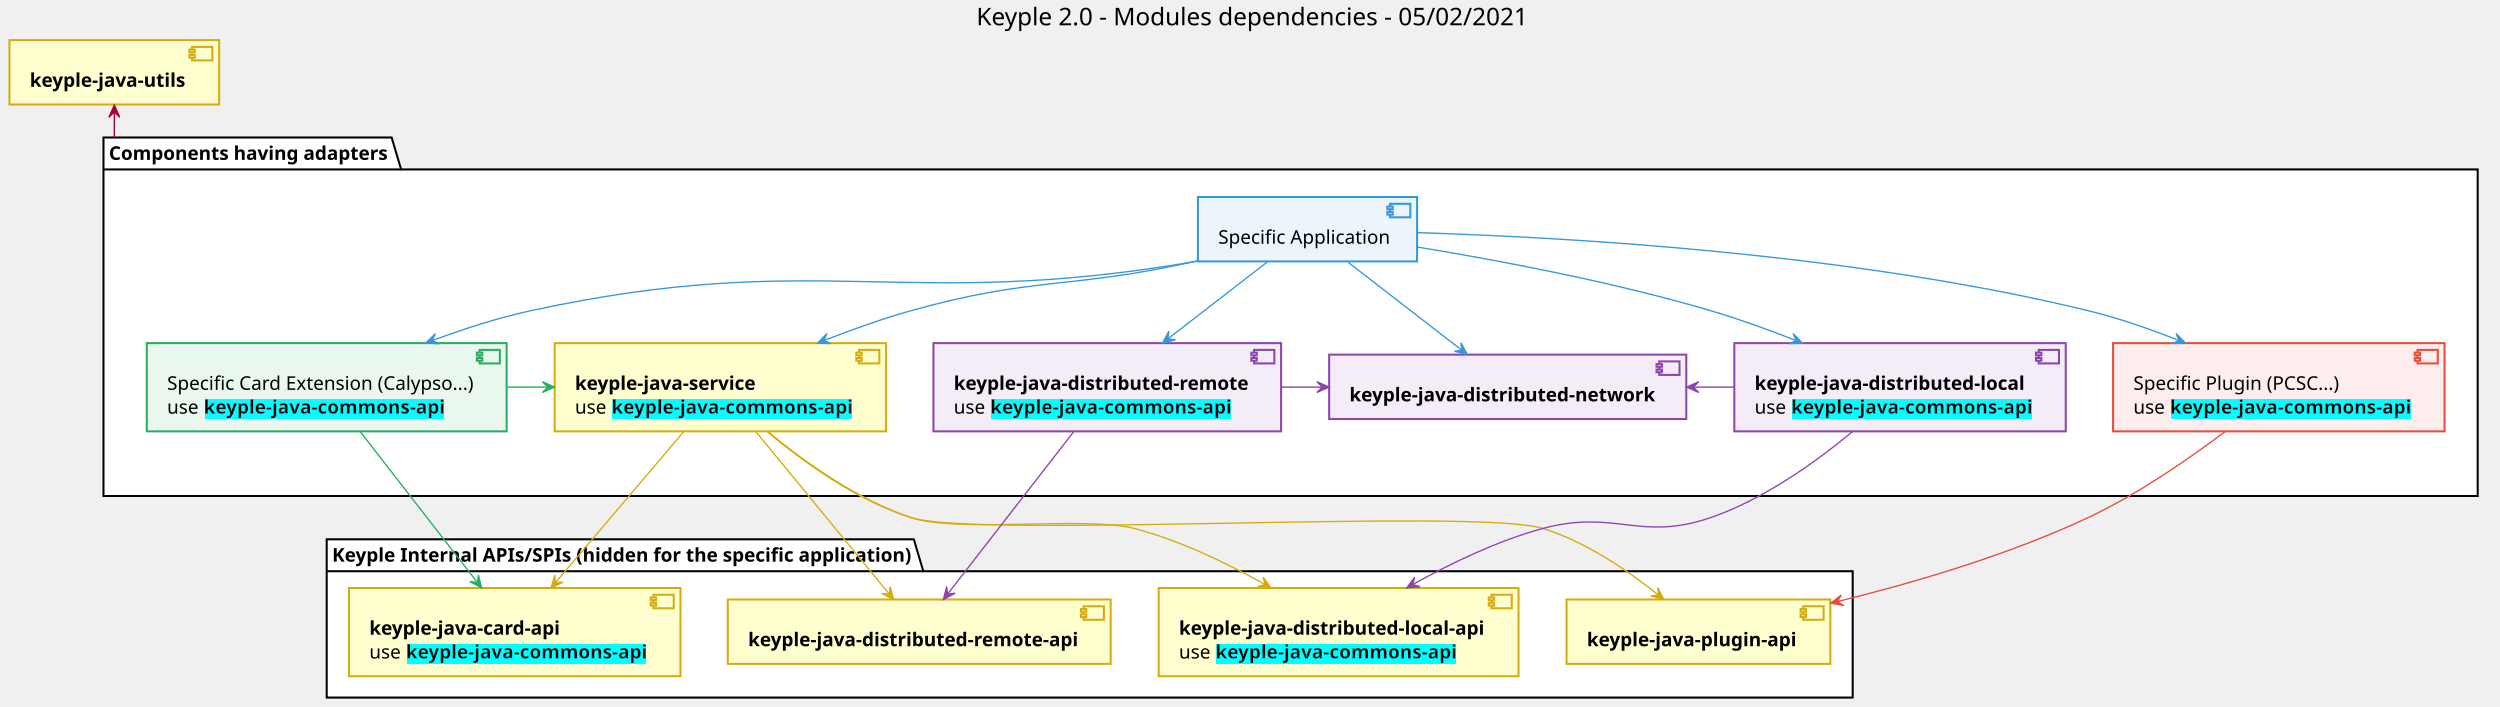
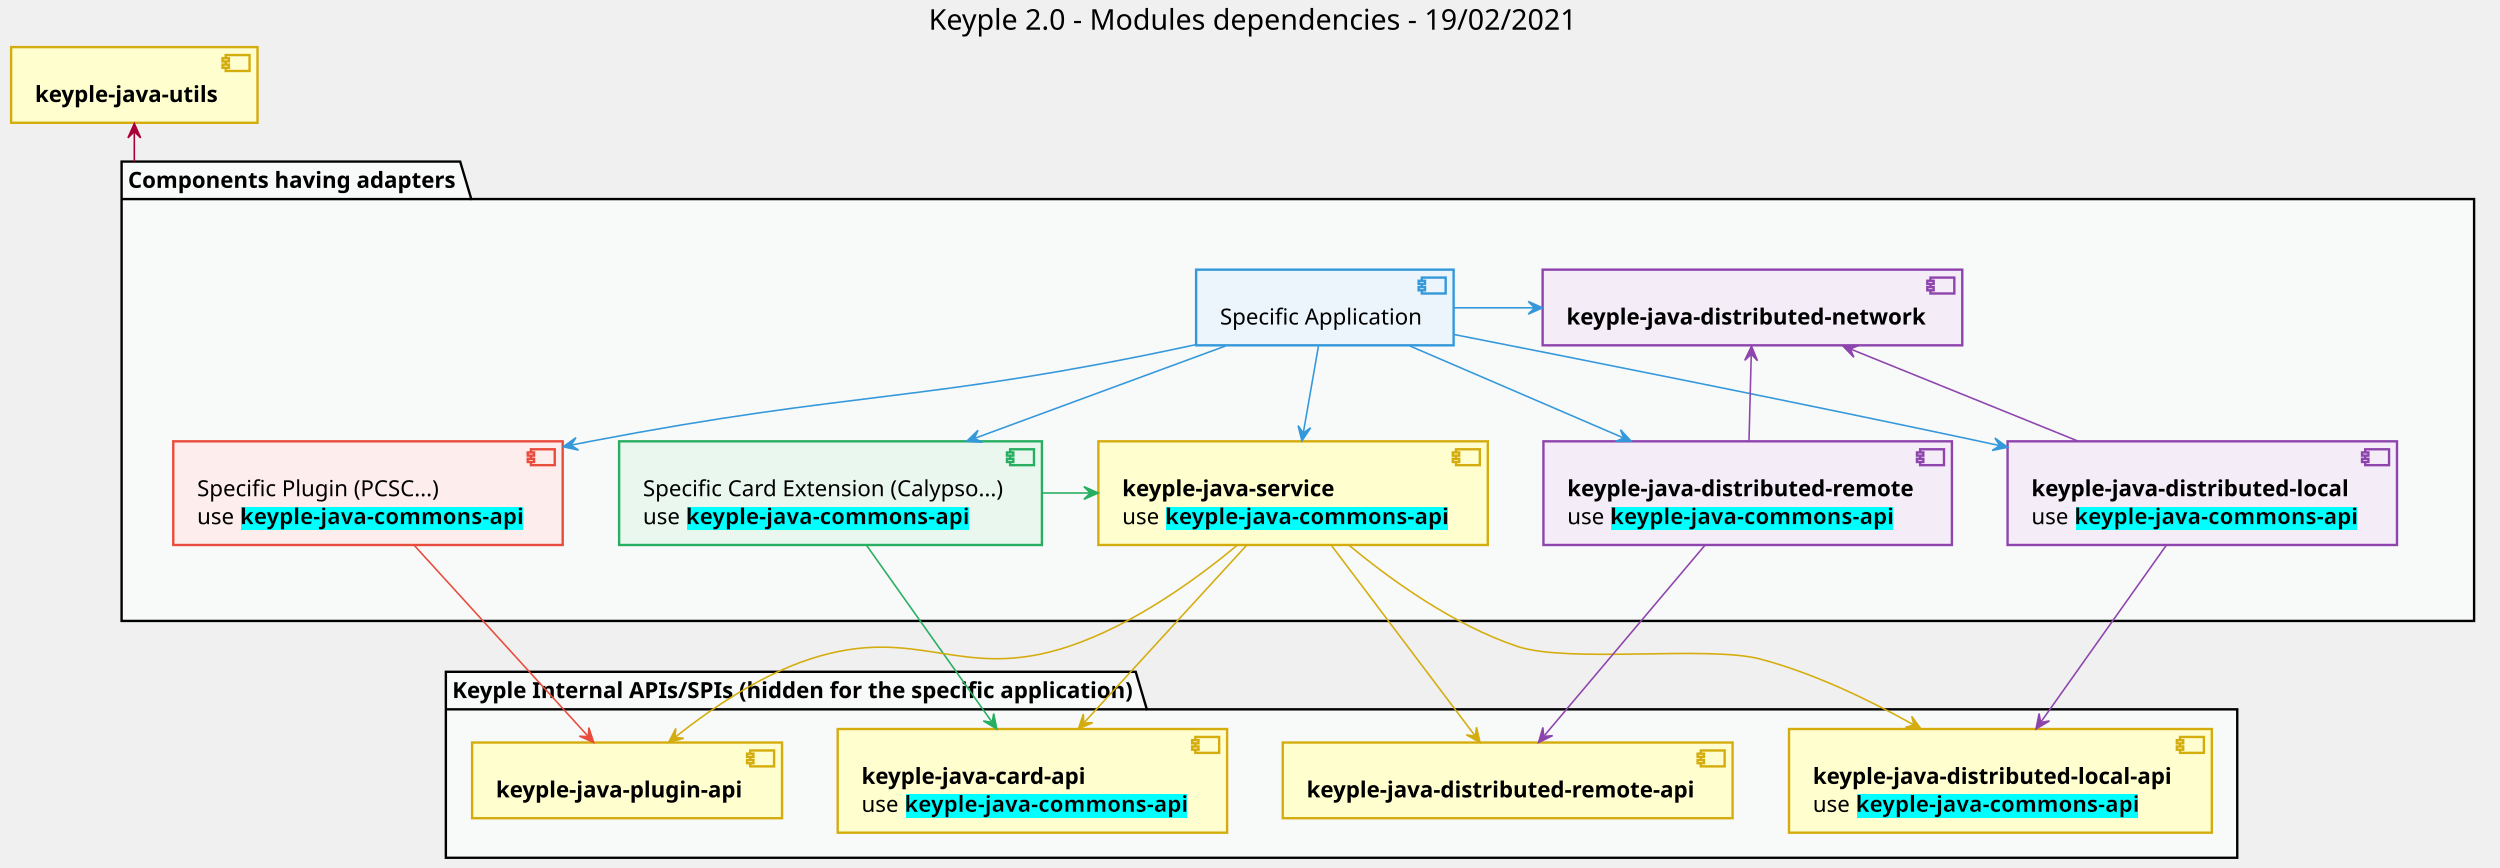
- <svg xmlns="http://www.w3.org/2000/svg" contentScriptType="application/ecmascript" contentStyleType="text/css" height="1305px" preserveAspectRatio="none" style="width:4620px;height:1305px;" version="1.1" viewBox="0 0 4620 1305" width="4620px" zoomAndPan="magnify">
+ <svg xmlns="http://www.w3.org/2000/svg" contentScriptType="application/ecmascript" contentStyleType="text/css" height="1365px" preserveAspectRatio="none" style="width:3932px;height:1365px;" version="1.1" viewBox="0 0 3932 1365" width="3932.5px" zoomAndPan="magnify">
  <defs>
-     <filter height="1" id="b1gatxdrykxmls0" width="1" x="0" y="0">
+     <filter height="1" id="bzqd330d41wwz0" width="1" x="0" y="0">
      <feFlood flood-color="#00FFFF" result="flood" />
      <feComposite in="SourceGraphic" in2="flood" operator="over" />
    </filter>
  </defs>
  <g>
-     <text fill="#000000" font-family="sans-serif" font-size="45" lengthAdjust="spacing" textLength="980" x="1804.375" y="46.714">Keyple 2.0 - Modules dependencies - 05/02/2021</text>
-     <polygon fill="#FFFFFF" points="191.25,254.102,723.75,254.102,741.25,313.125,4578.75,313.125,4578.75,916.602,191.25,916.602,191.25,254.102" style="stroke:#000000;stroke-width:3.75;" />
+     <text fill="#000000" font-family="sans-serif" font-size="45" lengthAdjust="spacing" textLength="980" x="1460.625" y="46.714">Keyple 2.0 - Modules dependencies - 19/02/2021</text>
+     <polygon fill="#F8F9F9" points="191.25,254.102,723.75,254.102,741.25,313.125,3891.25,313.125,3891.25,976.602,191.25,976.602,191.25,254.102" style="stroke:#000000;stroke-width:3.75;" />
    <line style="stroke:#000000;stroke-width:3.75;" x1="191.25" x2="741.25" y1="313.125" y2="313.125" />
    <text fill="#000000" font-family="sans-serif" font-size="35" font-weight="bold" lengthAdjust="spacing" textLength="517.5" x="201.25" y="295.435">Components having adapters</text>
-     <polygon fill="#FFFFFF" points="603.75,996.602,1688.75,996.602,1706.25,1055.625,3423.75,1055.625,3423.75,1289.102,603.75,1289.102,603.75,996.602" style="stroke:#000000;stroke-width:3.75;" />
-     <line style="stroke:#000000;stroke-width:3.75;" x1="603.75" x2="1706.25" y1="1055.625" y2="1055.625" />
-     <text fill="#000000" font-family="sans-serif" font-size="35" font-weight="bold" lengthAdjust="spacing" textLength="1070" x="613.75" y="1037.935">Keyple Internal APIs/SPIs (hidden for the specific application)</text>
-     <rect fill="#EBF5FB" height="119.023" style="stroke:#3498DB;stroke-width:3.75;" width="405" x="2213.75" y="364.102" />
-     <rect fill="#EBF5FB" height="25" style="stroke:#3498DB;stroke-width:3.75;" width="37.5" x="2568.75" y="376.602" />
-     <rect fill="#EBF5FB" height="5" style="stroke:#3498DB;stroke-width:3.75;" width="10" x="2563.75" y="381.602" />
-     <rect fill="#EBF5FB" height="5" style="stroke:#3498DB;stroke-width:3.75;" width="10" x="2563.75" y="391.602" />
-     <text fill="#000000" font-family="sans-serif" font-size="35" lengthAdjust="spacing" textLength="305" x="2251.25" y="450.435">Specific Application</text>
-     <rect fill="#FEFECE" height="163.047" style="stroke:#D4AC0D;stroke-width:3.75;" width="612.5" x="1025" y="634.102" />
-     <rect fill="#FEFECE" height="25" style="stroke:#D4AC0D;stroke-width:3.75;" width="37.5" x="1587.5" y="646.602" />
-     <rect fill="#FEFECE" height="5" style="stroke:#D4AC0D;stroke-width:3.75;" width="10" x="1582.5" y="651.602" />
-     <rect fill="#FEFECE" height="5" style="stroke:#D4AC0D;stroke-width:3.75;" width="10" x="1582.5" y="661.602" />
-     <text fill="#000000" font-family="sans-serif" font-size="35" font-weight="bold" lengthAdjust="spacing" textLength="345" x="1062.5" y="720.435">keyple-java-service</text>
-     <text fill="#000000" font-family="sans-serif" font-size="35" lengthAdjust="spacing" textLength="57.5" x="1062.5" y="764.458">use</text>
-     <text fill="#000000" filter="url(#b1gatxdrykxmls0)" font-family="sans-serif" font-size="35" font-weight="bold" lengthAdjust="spacing" textLength="445" x="1130" y="764.458">keyple-java-commons-api</text>
-     <rect fill="#FDEDEC" height="163.047" style="stroke:#E74C3C;stroke-width:3.75;" width="612.5" x="3905" y="634.102" />
-     <rect fill="#FDEDEC" height="25" style="stroke:#E74C3C;stroke-width:3.75;" width="37.5" x="4467.5" y="646.602" />
-     <rect fill="#FDEDEC" height="5" style="stroke:#E74C3C;stroke-width:3.75;" width="10" x="4462.5" y="651.602" />
-     <rect fill="#FDEDEC" height="5" style="stroke:#E74C3C;stroke-width:3.75;" width="10" x="4462.5" y="661.602" />
-     <text fill="#000000" font-family="sans-serif" font-size="35" lengthAdjust="spacing" textLength="390" x="3942.5" y="720.435">Specific Plugin (PCSC...)</text>
-     <text fill="#000000" font-family="sans-serif" font-size="35" lengthAdjust="spacing" textLength="57.5" x="3942.5" y="764.458">use</text>
-     <text fill="#000000" filter="url(#b1gatxdrykxmls0)" font-family="sans-serif" font-size="35" font-weight="bold" lengthAdjust="spacing" textLength="445" x="4010" y="764.458">keyple-java-commons-api</text>
-     <rect fill="#E9F7EF" height="163.047" style="stroke:#27AE60;stroke-width:3.75;" width="665" x="271.25" y="634.102" />
-     <rect fill="#E9F7EF" height="25" style="stroke:#27AE60;stroke-width:3.75;" width="37.5" x="886.25" y="646.602" />
-     <rect fill="#E9F7EF" height="5" style="stroke:#27AE60;stroke-width:3.75;" width="10" x="881.25" y="651.602" />
-     <rect fill="#E9F7EF" height="5" style="stroke:#27AE60;stroke-width:3.75;" width="10" x="881.25" y="661.602" />
-     <text fill="#000000" font-family="sans-serif" font-size="35" lengthAdjust="spacing" textLength="565" x="308.75" y="720.435">Specific Card Extension (Calypso...)</text>
-     <text fill="#000000" font-family="sans-serif" font-size="35" lengthAdjust="spacing" textLength="57.5" x="308.75" y="764.458">use</text>
-     <text fill="#000000" filter="url(#b1gatxdrykxmls0)" font-family="sans-serif" font-size="35" font-weight="bold" lengthAdjust="spacing" textLength="445" x="376.25" y="764.458">keyple-java-commons-api</text>
-     <rect fill="#F4ECF7" height="163.047" style="stroke:#8E44AD;stroke-width:3.75;" width="612.5" x="3205" y="634.102" />
-     <rect fill="#F4ECF7" height="25" style="stroke:#8E44AD;stroke-width:3.75;" width="37.5" x="3767.5" y="646.602" />
-     <rect fill="#F4ECF7" height="5" style="stroke:#8E44AD;stroke-width:3.75;" width="10" x="3762.5" y="651.602" />
-     <rect fill="#F4ECF7" height="5" style="stroke:#8E44AD;stroke-width:3.75;" width="10" x="3762.5" y="661.602" />
-     <text fill="#000000" font-family="sans-serif" font-size="35" font-weight="bold" lengthAdjust="spacing" textLength="500" x="3242.5" y="720.435">keyple-java-distributed-local</text>
-     <text fill="#000000" font-family="sans-serif" font-size="35" lengthAdjust="spacing" textLength="57.5" x="3242.5" y="764.458">use</text>
-     <text fill="#000000" filter="url(#b1gatxdrykxmls0)" font-family="sans-serif" font-size="35" font-weight="bold" lengthAdjust="spacing" textLength="445" x="3310" y="764.458">keyple-java-commons-api</text>
-     <rect fill="#F4ECF7" height="119.023" style="stroke:#8E44AD;stroke-width:3.75;" width="660" x="2456.25" y="655.352" />
-     <rect fill="#F4ECF7" height="25" style="stroke:#8E44AD;stroke-width:3.75;" width="37.5" x="3066.25" y="667.852" />
-     <rect fill="#F4ECF7" height="5" style="stroke:#8E44AD;stroke-width:3.75;" width="10" x="3061.25" y="672.852" />
-     <rect fill="#F4ECF7" height="5" style="stroke:#8E44AD;stroke-width:3.75;" width="10" x="3061.25" y="682.852" />
-     <text fill="#000000" font-family="sans-serif" font-size="35" font-weight="bold" lengthAdjust="spacing" textLength="560" x="2493.75" y="741.685">keyple-java-distributed-network</text>
-     <rect fill="#F4ECF7" height="163.047" style="stroke:#8E44AD;stroke-width:3.75;" width="642.5" x="1725" y="634.102" />
-     <rect fill="#F4ECF7" height="25" style="stroke:#8E44AD;stroke-width:3.75;" width="37.5" x="2317.5" y="646.602" />
-     <rect fill="#F4ECF7" height="5" style="stroke:#8E44AD;stroke-width:3.75;" width="10" x="2312.5" y="651.602" />
-     <rect fill="#F4ECF7" height="5" style="stroke:#8E44AD;stroke-width:3.75;" width="10" x="2312.5" y="661.602" />
-     <text fill="#000000" font-family="sans-serif" font-size="35" font-weight="bold" lengthAdjust="spacing" textLength="542.5" x="1762.5" y="720.435">keyple-java-distributed-remote</text>
-     <text fill="#000000" font-family="sans-serif" font-size="35" lengthAdjust="spacing" textLength="57.5" x="1762.5" y="764.458">use</text>
-     <text fill="#000000" filter="url(#b1gatxdrykxmls0)" font-family="sans-serif" font-size="35" font-weight="bold" lengthAdjust="spacing" textLength="445" x="1830" y="764.458">keyple-java-commons-api</text>
-     <rect fill="#FEFECE" height="119.023" style="stroke:#D4AC0D;stroke-width:3.75;" width="487.5" x="2895" y="1107.852" />
-     <rect fill="#FEFECE" height="25" style="stroke:#D4AC0D;stroke-width:3.75;" width="37.5" x="3332.5" y="1120.352" />
-     <rect fill="#FEFECE" height="5" style="stroke:#D4AC0D;stroke-width:3.75;" width="10" x="3327.5" y="1125.352" />
-     <rect fill="#FEFECE" height="5" style="stroke:#D4AC0D;stroke-width:3.75;" width="10" x="3327.5" y="1135.352" />
-     <text fill="#000000" font-family="sans-serif" font-size="35" font-weight="bold" lengthAdjust="spacing" textLength="387.5" x="2932.5" y="1194.185">keyple-java-plugin-api</text>
-     <rect fill="#FEFECE" height="163.047" style="stroke:#D4AC0D;stroke-width:3.75;" width="612.5" x="645" y="1086.602" />
-     <rect fill="#FEFECE" height="25" style="stroke:#D4AC0D;stroke-width:3.75;" width="37.5" x="1207.5" y="1099.102" />
-     <rect fill="#FEFECE" height="5" style="stroke:#D4AC0D;stroke-width:3.75;" width="10" x="1202.5" y="1104.102" />
-     <rect fill="#FEFECE" height="5" style="stroke:#D4AC0D;stroke-width:3.75;" width="10" x="1202.5" y="1114.102" />
-     <text fill="#000000" font-family="sans-serif" font-size="35" font-weight="bold" lengthAdjust="spacing" textLength="355" x="682.5" y="1172.935">keyple-java-card-api</text>
-     <text fill="#000000" font-family="sans-serif" font-size="35" lengthAdjust="spacing" textLength="57.5" x="682.5" y="1216.958">use</text>
-     <text fill="#000000" filter="url(#b1gatxdrykxmls0)" font-family="sans-serif" font-size="35" font-weight="bold" lengthAdjust="spacing" textLength="445" x="750" y="1216.958">keyple-java-commons-api</text>
-     <rect fill="#FEFECE" height="163.047" style="stroke:#D4AC0D;stroke-width:3.75;" width="665" x="2141.25" y="1086.602" />
-     <rect fill="#FEFECE" height="25" style="stroke:#D4AC0D;stroke-width:3.75;" width="37.5" x="2756.25" y="1099.102" />
-     <rect fill="#FEFECE" height="5" style="stroke:#D4AC0D;stroke-width:3.75;" width="10" x="2751.25" y="1104.102" />
-     <rect fill="#FEFECE" height="5" style="stroke:#D4AC0D;stroke-width:3.75;" width="10" x="2751.25" y="1114.102" />
-     <text fill="#000000" font-family="sans-serif" font-size="35" font-weight="bold" lengthAdjust="spacing" textLength="565" x="2178.75" y="1172.935">keyple-java-distributed-local-api</text>
-     <text fill="#000000" font-family="sans-serif" font-size="35" lengthAdjust="spacing" textLength="57.5" x="2178.75" y="1216.958">use</text>
-     <text fill="#000000" filter="url(#b1gatxdrykxmls0)" font-family="sans-serif" font-size="35" font-weight="bold" lengthAdjust="spacing" textLength="445" x="2246.25" y="1216.958">keyple-java-commons-api</text>
-     <rect fill="#FEFECE" height="119.023" style="stroke:#D4AC0D;stroke-width:3.75;" width="707.5" x="1345" y="1107.852" />
-     <rect fill="#FEFECE" height="25" style="stroke:#D4AC0D;stroke-width:3.75;" width="37.5" x="2002.5" y="1120.352" />
-     <rect fill="#FEFECE" height="5" style="stroke:#D4AC0D;stroke-width:3.75;" width="10" x="1997.5" y="1125.352" />
-     <rect fill="#FEFECE" height="5" style="stroke:#D4AC0D;stroke-width:3.75;" width="10" x="1997.5" y="1135.352" />
-     <text fill="#000000" font-family="sans-serif" font-size="35" font-weight="bold" lengthAdjust="spacing" textLength="607.5" x="1382.5" y="1194.185">keyple-java-distributed-remote-api</text>
+     <polygon fill="#F8F9F9" points="701.25,1056.602,1786.25,1056.602,1803.75,1115.625,3518.75,1115.625,3518.75,1349.102,701.25,1349.102,701.25,1056.602" style="stroke:#000000;stroke-width:3.75;" />
+     <line style="stroke:#000000;stroke-width:3.75;" x1="701.25" x2="1803.75" y1="1115.625" y2="1115.625" />
+     <text fill="#000000" font-family="sans-serif" font-size="35" font-weight="bold" lengthAdjust="spacing" textLength="1070" x="711.25" y="1097.935">Keyple Internal APIs/SPIs (hidden for the specific application)</text>
+     <rect fill="#EBF5FB" height="119.023" style="stroke:#3498DB;stroke-width:3.75;" width="405" x="1881.25" y="424.102" />
+     <rect fill="#EBF5FB" height="25" style="stroke:#3498DB;stroke-width:3.75;" width="37.5" x="2236.25" y="436.602" />
+     <rect fill="#EBF5FB" height="5" style="stroke:#3498DB;stroke-width:3.75;" width="10" x="2231.25" y="441.602" />
+     <rect fill="#EBF5FB" height="5" style="stroke:#3498DB;stroke-width:3.75;" width="10" x="2231.25" y="451.602" />
+     <text fill="#000000" font-family="sans-serif" font-size="35" lengthAdjust="spacing" textLength="305" x="1918.75" y="510.435">Specific Application</text>
+     <rect fill="#FEFECE" height="163.047" style="stroke:#D4AC0D;stroke-width:3.75;" width="612.5" x="1727.5" y="694.102" />
+     <rect fill="#FEFECE" height="25" style="stroke:#D4AC0D;stroke-width:3.75;" width="37.5" x="2290" y="706.602" />
+     <rect fill="#FEFECE" height="5" style="stroke:#D4AC0D;stroke-width:3.75;" width="10" x="2285" y="711.602" />
+     <rect fill="#FEFECE" height="5" style="stroke:#D4AC0D;stroke-width:3.75;" width="10" x="2285" y="721.602" />
+     <text fill="#000000" font-family="sans-serif" font-size="35" font-weight="bold" lengthAdjust="spacing" textLength="345" x="1765" y="780.435">keyple-java-service</text>
+     <text fill="#000000" font-family="sans-serif" font-size="35" lengthAdjust="spacing" textLength="57.5" x="1765" y="824.458">use</text>
+     <text fill="#000000" filter="url(#bzqd330d41wwz0)" font-family="sans-serif" font-size="35" font-weight="bold" lengthAdjust="spacing" textLength="445" x="1832.5" y="824.458">keyple-java-commons-api</text>
+     <rect fill="#FDEDEC" height="163.047" style="stroke:#E74C3C;stroke-width:3.75;" width="612.5" x="272.5" y="694.102" />
+     <rect fill="#FDEDEC" height="25" style="stroke:#E74C3C;stroke-width:3.75;" width="37.5" x="835" y="706.602" />
+     <rect fill="#FDEDEC" height="5" style="stroke:#E74C3C;stroke-width:3.75;" width="10" x="830" y="711.602" />
+     <rect fill="#FDEDEC" height="5" style="stroke:#E74C3C;stroke-width:3.75;" width="10" x="830" y="721.602" />
+     <text fill="#000000" font-family="sans-serif" font-size="35" lengthAdjust="spacing" textLength="390" x="310" y="780.435">Specific Plugin (PCSC...)</text>
+     <text fill="#000000" font-family="sans-serif" font-size="35" lengthAdjust="spacing" textLength="57.5" x="310" y="824.458">use</text>
+     <text fill="#000000" filter="url(#bzqd330d41wwz0)" font-family="sans-serif" font-size="35" font-weight="bold" lengthAdjust="spacing" textLength="445" x="377.5" y="824.458">keyple-java-commons-api</text>
+     <rect fill="#E9F7EF" height="163.047" style="stroke:#27AE60;stroke-width:3.75;" width="665" x="973.75" y="694.102" />
+     <rect fill="#E9F7EF" height="25" style="stroke:#27AE60;stroke-width:3.75;" width="37.5" x="1588.75" y="706.602" />
+     <rect fill="#E9F7EF" height="5" style="stroke:#27AE60;stroke-width:3.75;" width="10" x="1583.75" y="711.602" />
+     <rect fill="#E9F7EF" height="5" style="stroke:#27AE60;stroke-width:3.75;" width="10" x="1583.75" y="721.602" />
+     <text fill="#000000" font-family="sans-serif" font-size="35" lengthAdjust="spacing" textLength="565" x="1011.25" y="780.435">Specific Card Extension (Calypso...)</text>
+     <text fill="#000000" font-family="sans-serif" font-size="35" lengthAdjust="spacing" textLength="57.5" x="1011.25" y="824.458">use</text>
+     <text fill="#000000" filter="url(#bzqd330d41wwz0)" font-family="sans-serif" font-size="35" font-weight="bold" lengthAdjust="spacing" textLength="445" x="1078.75" y="824.458">keyple-java-commons-api</text>
+     <rect fill="#F4ECF7" height="163.047" style="stroke:#8E44AD;stroke-width:3.75;" width="612.5" x="3157.5" y="694.102" />
+     <rect fill="#F4ECF7" height="25" style="stroke:#8E44AD;stroke-width:3.75;" width="37.5" x="3720" y="706.602" />
+     <rect fill="#F4ECF7" height="5" style="stroke:#8E44AD;stroke-width:3.75;" width="10" x="3715" y="711.602" />
+     <rect fill="#F4ECF7" height="5" style="stroke:#8E44AD;stroke-width:3.75;" width="10" x="3715" y="721.602" />
+     <text fill="#000000" font-family="sans-serif" font-size="35" font-weight="bold" lengthAdjust="spacing" textLength="500" x="3195" y="780.435">keyple-java-distributed-local</text>
+     <text fill="#000000" font-family="sans-serif" font-size="35" lengthAdjust="spacing" textLength="57.5" x="3195" y="824.458">use</text>
+     <text fill="#000000" filter="url(#bzqd330d41wwz0)" font-family="sans-serif" font-size="35" font-weight="bold" lengthAdjust="spacing" textLength="445" x="3262.5" y="824.458">keyple-java-commons-api</text>
+     <rect fill="#F4ECF7" height="119.023" style="stroke:#8E44AD;stroke-width:3.75;" width="660" x="2426.25" y="424.102" />
+     <rect fill="#F4ECF7" height="25" style="stroke:#8E44AD;stroke-width:3.75;" width="37.5" x="3036.25" y="436.602" />
+     <rect fill="#F4ECF7" height="5" style="stroke:#8E44AD;stroke-width:3.75;" width="10" x="3031.25" y="441.602" />
+     <rect fill="#F4ECF7" height="5" style="stroke:#8E44AD;stroke-width:3.75;" width="10" x="3031.25" y="451.602" />
+     <text fill="#000000" font-family="sans-serif" font-size="35" font-weight="bold" lengthAdjust="spacing" textLength="560" x="2463.75" y="510.435">keyple-java-distributed-network</text>
+     <rect fill="#F4ECF7" height="163.047" style="stroke:#8E44AD;stroke-width:3.75;" width="642.5" x="2427.5" y="694.102" />
+     <rect fill="#F4ECF7" height="25" style="stroke:#8E44AD;stroke-width:3.75;" width="37.5" x="3020" y="706.602" />
+     <rect fill="#F4ECF7" height="5" style="stroke:#8E44AD;stroke-width:3.75;" width="10" x="3015" y="711.602" />
+     <rect fill="#F4ECF7" height="5" style="stroke:#8E44AD;stroke-width:3.75;" width="10" x="3015" y="721.602" />
+     <text fill="#000000" font-family="sans-serif" font-size="35" font-weight="bold" lengthAdjust="spacing" textLength="542.5" x="2465" y="780.435">keyple-java-distributed-remote</text>
+     <text fill="#000000" font-family="sans-serif" font-size="35" lengthAdjust="spacing" textLength="57.5" x="2465" y="824.458">use</text>
+     <text fill="#000000" filter="url(#bzqd330d41wwz0)" font-family="sans-serif" font-size="35" font-weight="bold" lengthAdjust="spacing" textLength="445" x="2532.5" y="824.458">keyple-java-commons-api</text>
+     <rect fill="#FEFECE" height="119.023" style="stroke:#D4AC0D;stroke-width:3.75;" width="487.5" x="742.5" y="1167.852" />
+     <rect fill="#FEFECE" height="25" style="stroke:#D4AC0D;stroke-width:3.75;" width="37.5" x="1180" y="1180.352" />
+     <rect fill="#FEFECE" height="5" style="stroke:#D4AC0D;stroke-width:3.75;" width="10" x="1175" y="1185.352" />
+     <rect fill="#FEFECE" height="5" style="stroke:#D4AC0D;stroke-width:3.75;" width="10" x="1175" y="1195.352" />
+     <text fill="#000000" font-family="sans-serif" font-size="35" font-weight="bold" lengthAdjust="spacing" textLength="387.5" x="780" y="1254.185">keyple-java-plugin-api</text>
+     <rect fill="#FEFECE" height="163.047" style="stroke:#D4AC0D;stroke-width:3.75;" width="612.5" x="1317.5" y="1146.602" />
+     <rect fill="#FEFECE" height="25" style="stroke:#D4AC0D;stroke-width:3.75;" width="37.5" x="1880" y="1159.102" />
+     <rect fill="#FEFECE" height="5" style="stroke:#D4AC0D;stroke-width:3.75;" width="10" x="1875" y="1164.102" />
+     <rect fill="#FEFECE" height="5" style="stroke:#D4AC0D;stroke-width:3.75;" width="10" x="1875" y="1174.102" />
+     <text fill="#000000" font-family="sans-serif" font-size="35" font-weight="bold" lengthAdjust="spacing" textLength="355" x="1355" y="1232.935">keyple-java-card-api</text>
+     <text fill="#000000" font-family="sans-serif" font-size="35" lengthAdjust="spacing" textLength="57.5" x="1355" y="1276.958">use</text>
+     <text fill="#000000" filter="url(#bzqd330d41wwz0)" font-family="sans-serif" font-size="35" font-weight="bold" lengthAdjust="spacing" textLength="445" x="1422.5" y="1276.958">keyple-java-commons-api</text>
+     <rect fill="#FEFECE" height="163.047" style="stroke:#D4AC0D;stroke-width:3.75;" width="665" x="2813.75" y="1146.602" />
+     <rect fill="#FEFECE" height="25" style="stroke:#D4AC0D;stroke-width:3.75;" width="37.5" x="3428.75" y="1159.102" />
+     <rect fill="#FEFECE" height="5" style="stroke:#D4AC0D;stroke-width:3.75;" width="10" x="3423.75" y="1164.102" />
+     <rect fill="#FEFECE" height="5" style="stroke:#D4AC0D;stroke-width:3.75;" width="10" x="3423.75" y="1174.102" />
+     <text fill="#000000" font-family="sans-serif" font-size="35" font-weight="bold" lengthAdjust="spacing" textLength="565" x="2851.25" y="1232.935">keyple-java-distributed-local-api</text>
+     <text fill="#000000" font-family="sans-serif" font-size="35" lengthAdjust="spacing" textLength="57.5" x="2851.25" y="1276.958">use</text>
+     <text fill="#000000" filter="url(#bzqd330d41wwz0)" font-family="sans-serif" font-size="35" font-weight="bold" lengthAdjust="spacing" textLength="445" x="2918.75" y="1276.958">keyple-java-commons-api</text>
+     <rect fill="#FEFECE" height="119.023" style="stroke:#D4AC0D;stroke-width:3.75;" width="707.5" x="2017.5" y="1167.852" />
+     <rect fill="#FEFECE" height="25" style="stroke:#D4AC0D;stroke-width:3.75;" width="37.5" x="2675" y="1180.352" />
+     <rect fill="#FEFECE" height="5" style="stroke:#D4AC0D;stroke-width:3.75;" width="10" x="2670" y="1185.352" />
+     <rect fill="#FEFECE" height="5" style="stroke:#D4AC0D;stroke-width:3.75;" width="10" x="2670" y="1195.352" />
+     <text fill="#000000" font-family="sans-serif" font-size="35" font-weight="bold" lengthAdjust="spacing" textLength="607.5" x="2055" y="1254.185">keyple-java-distributed-remote-api</text>
    <rect fill="#FEFECE" height="119.023" style="stroke:#D4AC0D;stroke-width:3.75;" width="387.5" x="17.5" y="74.102" />
    <rect fill="#FEFECE" height="25" style="stroke:#D4AC0D;stroke-width:3.75;" width="37.5" x="355" y="86.602" />
    <rect fill="#FEFECE" height="5" style="stroke:#D4AC0D;stroke-width:3.75;" width="10" x="350" y="91.602" />
    <rect fill="#FEFECE" height="5" style="stroke:#D4AC0D;stroke-width:3.75;" width="10" x="350" y="101.602" />
    <text fill="#000000" font-family="sans-serif" font-size="35" font-weight="bold" lengthAdjust="spacing" textLength="287.5" x="55" y="160.435">keyple-java-utils</text>
-     <path d="M2619.875,430.004 C2901.95,438.637 3425.775,468.859 3858.75,574.102 C3914.6,587.677 3973.4,608.152 4026.625,629.237 " fill="none" id="application-to-plugin" style="stroke:#3498DB;stroke-width:2.5;" />
-     <polygon fill="#3498DB" points="4038.6,634.027,4021.423,616.385,4026.994,629.384,4013.995,634.955,4038.6,634.027" style="stroke:#3498DB;stroke-width:2.5;" />
-     <path d="M2212.765,482.077 C2209.742,482.764 2206.735,483.442 2203.75,484.102 C1974.745,534.787 1909.6,510.822 1683.75,574.102 C1630.467,589.032 1574.132,609.134 1522.507,629.399 " fill="none" id="application-to-service" style="stroke:#3498DB;stroke-width:2.5;" />
-     <polygon fill="#3498DB" points="1510.878,633.997,1535.478,635.023,1522.502,629.4,1528.124,616.424,1510.878,633.997" style="stroke:#3498DB;stroke-width:2.5;" />
-     <path d="M2212.845,482.489 C2209.798,483.049 2206.765,483.587 2203.75,484.102 C1666.697,575.669 1513.757,459.012 981.25,574.102 C920.72,587.184 856.82,607.857 799.15,629.287 " fill="none" id="application-to-extension" style="stroke:#3498DB;stroke-width:2.5;" />
-     <polygon fill="#3498DB" points="786.942,633.869,811.522,635.325,798.645,629.476,804.494,616.6,786.942,633.869" style="stroke:#3498DB;stroke-width:2.5;" />
-     <path d="M2619.45,456.569 C2770.6,481.327 2981.025,521.017 3161.25,574.102 C3213.2,589.404 3268.2,609.337 3318.8,629.297 " fill="none" id="application-to-local" style="stroke:#3498DB;stroke-width:2.5;" />
-     <polygon fill="#3498DB" points="3330.9,634.097,3313.718,616.461,3319.293,629.458,3306.296,635.033,3330.9,634.097" style="stroke:#3498DB;stroke-width:2.5;" />
-     <path d="M2491.125,484.529 C2552.05,531.669 2638.05,598.199 2701.5,647.287 " fill="none" id="application-to-network" style="stroke:#3498DB;stroke-width:2.5;" />
-     <polygon fill="#3498DB" points="2711.475,655.012,2699.791,633.338,2701.586,647.366,2687.558,649.161,2711.475,655.012" style="stroke:#3498DB;stroke-width:2.5;" />
-     <path d="M2341.375,484.529 C2288.878,525.144 2217.775,580.152 2158.517,625.997 " fill="none" id="application-to-remote" style="stroke:#3498DB;stroke-width:2.5;" />
-     <polygon fill="#3498DB" points="2148.358,633.857,2172.273,627.999,2158.245,626.208,2160.036,612.18,2148.358,633.857" style="stroke:#3498DB;stroke-width:2.5;" />
-     <path d="M665.075,796.827 C725.68,874.869 818.263,994.094 881.605,1075.664 " fill="none" id="extension-to-cardApi" style="stroke:#27AE60;stroke-width:2.5;" />
-     <polygon fill="#27AE60" points="889.952,1086.416,884.048,1062.512,882.285,1076.544,868.253,1074.781,889.952,1086.416" style="stroke:#27AE60;stroke-width:2.5;" />
-     <path d="M936.95,715.352 C961.87,715.352 986.793,715.352 1011.712,715.352 " fill="none" id="extension-to-service" style="stroke:#27AE60;stroke-width:2.5;" />
-     <polygon fill="#27AE60" points="1024.745,715.352,1002.245,705.352,1012.245,715.352,1002.245,725.352,1024.745,715.352" style="stroke:#27AE60;stroke-width:2.5;" />
-     <path d="M4112.975,796.772 C4044.925,848.232 3950.425,913.584 3858.75,956.602 C3711.5,1025.702 3536.425,1077.084 3395.775,1111.582 " fill="none" id="plugin-to-pluginApi" style="stroke:#E74C3C;stroke-width:2.5;" />
-     <polygon fill="#E74C3C" points="3383.15,1114.659,3407.38,1119.039,3395.294,1111.695,3402.637,1099.609,3383.15,1114.659" style="stroke:#E74C3C;stroke-width:2.5;" />
-     <path d="M1417.05,797.124 C1484.105,853.479 1582.618,924.627 1683.75,956.602 C1807.455,995.714 2727.275,938.379 2851.25,976.602 C2931.275,1001.277 3009.925,1055.577 3064.675,1099.632 " fill="none" id="service-to-pluginApi" style="stroke:#D4AC0D;stroke-width:2.5;" />
-     <polygon fill="#D4AC0D" points="3074.625,1107.73,3063.543,1085.743,3064.95,1099.814,3050.878,1101.222,3074.625,1107.73" style="stroke:#D4AC0D;stroke-width:2.5;" />
-     <path d="M1264.188,796.827 C1197.648,875.187 1095.848,995.067 1026.562,1076.662 " fill="none" id="service-to-cardApi" style="stroke:#D4AC0D;stroke-width:2.5;" />
-     <polygon fill="#D4AC0D" points="1018.28,1086.416,1040.465,1075.736,1026.37,1076.887,1025.219,1062.792,1018.28,1086.416" style="stroke:#D4AC0D;stroke-width:2.5;" />
-     <path d="M1396.105,796.827 C1466.112,882.072 1576.473,1016.454 1642.805,1097.228 " fill="none" id="service-to-distributedRemoteApi" style="stroke:#D4AC0D;stroke-width:2.5;" />
-     <polygon fill="#D4AC0D" points="1651.465,1107.774,1644.91,1084.04,1643.53,1098.115,1629.456,1096.736,1651.465,1107.774" style="stroke:#D4AC0D;stroke-width:2.5;" />
-     <path d="M1418.053,796.794 C1485.243,852.587 1583.483,923.164 1683.75,956.602 C1770.81,985.634 2007.467,953.359 2096.25,976.602 C2180.693,998.709 2268.29,1041.114 2337.823,1080.138 " fill="none" id="service-to-distributedLocalApi" style="stroke:#D4AC0D;stroke-width:2.5;" />
-     <polygon fill="#D4AC0D" points="2348.823,1086.368,2334.174,1066.577,2337.946,1080.207,2324.316,1083.979,2348.823,1086.368" style="stroke:#D4AC0D;stroke-width:2.5;" />
-     <path d="M3129.925,715.352 C3154.85,715.352 3179.775,715.352 3204.7,715.352 " fill="none" id="network-backto-local" style="stroke:#8E44AD;stroke-width:2.5;" />
-     <polygon fill="#8E44AD" points="3116.9,715.352,3139.4,725.352,3129.4,715.352,3139.4,705.352,3116.9,715.352" style="stroke:#8E44AD;stroke-width:2.5;" />
-     <path d="M3424.3,796.909 C3357.575,852.374 3260.35,922.484 3161.25,956.602 C3030.7,1001.542 2984.525,940.569 2851.25,976.602 C2767.325,999.292 2680.1,1041.497 2610.675,1080.251 " fill="none" id="local-to-distributedLocalApi" style="stroke:#8E44AD;stroke-width:2.5;" />
-     <polygon fill="#8E44AD" points="2599.675,1086.437,2624.186,1084.095,2610.563,1080.297,2614.361,1066.675,2599.675,1086.437" style="stroke:#8E44AD;stroke-width:2.5;" />
-     <path d="M2367.832,715.352 C2392.885,715.352 2417.938,715.352 2442.99,715.352 " fill="none" id="remote-to-network" style="stroke:#8E44AD;stroke-width:2.5;" />
-     <polygon fill="#8E44AD" points="2456.093,715.352,2433.593,705.352,2443.593,715.352,2433.593,725.352,2456.093,715.352" style="stroke:#8E44AD;stroke-width:2.5;" />
-     <path d="M1984.925,796.827 C1918.725,882.072 1814.372,1016.454 1751.65,1097.228 " fill="none" id="remote-to-distributedRemoteApi" style="stroke:#8E44AD;stroke-width:2.5;" />
-     <polygon fill="#8E44AD" points="1743.46,1107.774,1765.159,1096.138,1751.127,1097.902,1749.363,1083.87,1743.46,1107.774" style="stroke:#8E44AD;stroke-width:2.5;" />
-     <path d="M211.25,206.982 C211.25,217.184 211.25,228.057 211.25,239.288 C211.25,242.096 211.25,244.926 211.25,247.774 C211.25,249.198 211.25,250.626 211.25,252.058 C211.25,252.416 211.25,252.775 211.25,253.133 " fill="none" id="utils-backto-packMain" style="stroke:#A80036;stroke-width:2.5;" />
-     <polygon fill="#A80036" points="211.25,194.277,201.25,216.777,211.25,206.777,221.25,216.777,211.25,194.277" style="stroke:#A80036;stroke-width:2.5;" />
+     <path d="M1880.277,542.134 C1877.25,542.804 1874.24,543.462 1871.25,544.102 C1456.5,632.954 1345.312,614.174 928.75,694.102 C918.857,695.999 908.82,697.972 898.692,700.002 " fill="none" id="application-to-plugin" style="stroke:#3498DB;stroke-width:2.5;" />
+     <polygon fill="#3498DB" points="885.82,702.602,909.856,707.941,898.072,700.123,905.89,688.338,885.82,702.602" style="stroke:#3498DB;stroke-width:2.5;" />
+     <path d="M2073.633,544.529 C2066.798,583.652 2057.633,636.129 2049.81,680.909 " fill="none" id="application-to-service" style="stroke:#3498DB;stroke-width:2.5;" />
+     <polygon fill="#3498DB" points="2047.642,693.317,2061.364,672.872,2049.793,681.003,2041.662,669.432,2047.642,693.317" style="stroke:#3498DB;stroke-width:2.5;" />
+     <path d="M1927.348,544.184 C1814.15,585.859 1659.443,642.819 1532.75,689.462 " fill="none" id="application-to-extension" style="stroke:#3498DB;stroke-width:2.5;" />
+     <polygon fill="#3498DB" points="1520.58,693.942,1545.149,695.553,1532.31,689.623,1538.24,676.784,1520.58,693.942" style="stroke:#3498DB;stroke-width:2.5;" />
+     <path d="M2286.307,526.009 C2494.22,566.787 2826.975,632.959 3113.75,694.102 C3124.05,696.294 3134.5,698.542 3145.05,700.827 " fill="none" id="application-to-local" style="stroke:#3498DB;stroke-width:2.5;" />
+     <polygon fill="#3498DB" points="3157.475,703.522,3137.639,688.934,3145.265,700.844,3133.355,708.47,3157.475,703.522" style="stroke:#3498DB;stroke-width:2.5;" />
+     <path d="M2413.015,484.102 C2370.905,484.102 2328.793,484.102 2286.682,484.102 " fill="none" id="network-backto-application" style="stroke:#3498DB;stroke-width:2.5;" />
+     <polygon fill="#3498DB" points="2426.085,484.102,2403.585,474.102,2413.585,484.102,2403.585,494.102,2426.085,484.102" style="stroke:#3498DB;stroke-width:2.5;" />
+     <path d="M2217.523,544.184 C2313.95,585.692 2445.597,642.359 2553.7,688.897 " fill="none" id="application-to-remote" style="stroke:#3498DB;stroke-width:2.5;" />
+     <polygon fill="#3498DB" points="2565.425,693.942,2548.694,675.878,2553.939,689.011,2540.805,694.256,2565.425,693.942" style="stroke:#3498DB;stroke-width:2.5;" />
+     <path d="M1362.283,856.827 C1417.652,934.869 1502.243,1054.094 1560.118,1135.664 " fill="none" id="extension-to-cardApi" style="stroke:#27AE60;stroke-width:2.5;" />
+     <polygon fill="#27AE60" points="1567.745,1146.416,1562.881,1122.279,1560.512,1136.221,1546.569,1133.852,1567.745,1146.416" style="stroke:#27AE60;stroke-width:2.5;" />
+     <path d="M1639.45,775.352 C1664.37,775.352 1689.293,775.352 1714.213,775.352 " fill="none" id="extension-to-service" style="stroke:#27AE60;stroke-width:2.5;" />
+     <polygon fill="#27AE60" points="1727.245,775.352,1704.745,765.352,1714.745,775.352,1704.745,785.352,1727.245,775.352" style="stroke:#27AE60;stroke-width:2.5;" />
+     <path d="M650.665,856.827 C728.61,942.422 851.663,1077.554 925.112,1158.214 " fill="none" id="plugin-to-pluginApi" style="stroke:#E74C3C;stroke-width:2.5;" />
+     <polygon fill="#E74C3C" points="933.82,1167.774,926.066,1144.405,925.404,1158.531,911.278,1157.87,933.82,1167.774" style="stroke:#E74C3C;stroke-width:2.5;" />
+     <path d="M1946.943,856.777 C1879.747,912.559 1781.507,983.134 1681.25,1016.602 C1509.25,1074.017 1446.158,980.424 1273.75,1036.602 C1194.652,1062.374 1116.493,1116.004 1061.68,1159.532 " fill="none" id="service-to-pluginApi" style="stroke:#D4AC0D;stroke-width:2.5;" />
+     <polygon fill="#D4AC0D" points="1051.72,1167.534,1075.524,1161.237,1061.465,1159.705,1062.997,1145.646,1051.72,1167.534" style="stroke:#D4AC0D;stroke-width:2.5;" />
+     <path d="M1961.395,856.827 C1889.6,935.187 1779.765,1055.067 1705.01,1136.662 " fill="none" id="service-to-cardApi" style="stroke:#D4AC0D;stroke-width:2.5;" />
+     <polygon fill="#D4AC0D" points="1696.07,1146.416,1718.644,1136.583,1704.515,1137.2,1703.898,1123.071,1696.07,1146.416" style="stroke:#D4AC0D;stroke-width:2.5;" />
+     <path d="M2093.312,856.827 C2157.605,942.072 2258.955,1076.454 2319.872,1157.228 " fill="none" id="service-to-distributedRemoteApi" style="stroke:#D4AC0D;stroke-width:2.5;" />
+     <polygon fill="#D4AC0D" points="2327.825,1167.774,2322.263,1143.788,2320.299,1157.793,2306.294,1155.829,2327.825,1167.774" style="stroke:#D4AC0D;stroke-width:2.5;" />
+     <path d="M2120.59,856.682 C2187.798,912.417 2286.045,982.974 2386.25,1016.602 C2466.943,1043.682 2686.45,1014.889 2768.75,1036.602 C2853.15,1058.869 2940.75,1101.284 3010.275,1140.275 " fill="none" id="service-to-distributedLocalApi" style="stroke:#D4AC0D;stroke-width:2.5;" />
+     <polygon fill="#D4AC0D" points="3021.3,1146.5,3006.673,1126.693,3010.431,1140.327,2996.797,1144.084,3021.3,1146.5" style="stroke:#D4AC0D;stroke-width:2.5;" />
+     <path d="M2910.575,549.039 C3015.75,591.589 3155.825,648.269 3268.725,693.942 " fill="none" id="network-backto-local" style="stroke:#8E44AD;stroke-width:2.5;" />
+     <polygon fill="#8E44AD" points="2898.575,544.184,2915.696,561.88,2910.166,548.863,2923.182,543.334,2898.575,544.184" style="stroke:#8E44AD;stroke-width:2.5;" />
+     <path d="M3407.725,856.827 C3352.35,934.869 3267.75,1054.094 3209.875,1135.664 " fill="none" id="local-to-distributedLocalApi" style="stroke:#8E44AD;stroke-width:2.5;" />
+     <polygon fill="#8E44AD" points="3202.25,1146.416,3223.434,1133.866,3209.49,1136.226,3207.13,1122.282,3202.25,1146.416" style="stroke:#8E44AD;stroke-width:2.5;" />
+     <path d="M2754.375,558.037 C2753.3,599.152 2751.95,650.909 2750.825,693.317 " fill="none" id="network-backto-remote" style="stroke:#8E44AD;stroke-width:2.5;" />
+     <polygon fill="#8E44AD" points="2754.725,544.529,2744.137,566.759,2754.396,557.025,2764.13,567.284,2754.725,544.529" style="stroke:#8E44AD;stroke-width:2.5;" />
+     <path d="M2682.125,856.827 C2609.925,942.422 2495.93,1077.554 2427.885,1158.214 " fill="none" id="remote-to-distributedRemoteApi" style="stroke:#8E44AD;stroke-width:2.5;" />
+     <polygon fill="#8E44AD" points="2419.82,1167.774,2441.972,1157.025,2427.88,1158.22,2426.686,1144.128,2419.82,1167.774" style="stroke:#8E44AD;stroke-width:2.5;" />
+     <path d="M211.25,207.277 C211.25,219.688 211.25,233.195 211.25,247.34 C211.25,249.108 211.25,250.886 211.25,252.673 C211.25,253.12 211.25,253.567 211.25,254.015 " fill="none" id="util-backto-packMain" style="stroke:#A80036;stroke-width:2.5;" />
+     <polygon fill="#A80036" points="211.25,194.347,201.25,216.847,211.25,206.847,221.25,216.847,211.25,194.347" style="stroke:#A80036;stroke-width:2.5;" />
  </g>
</svg>
